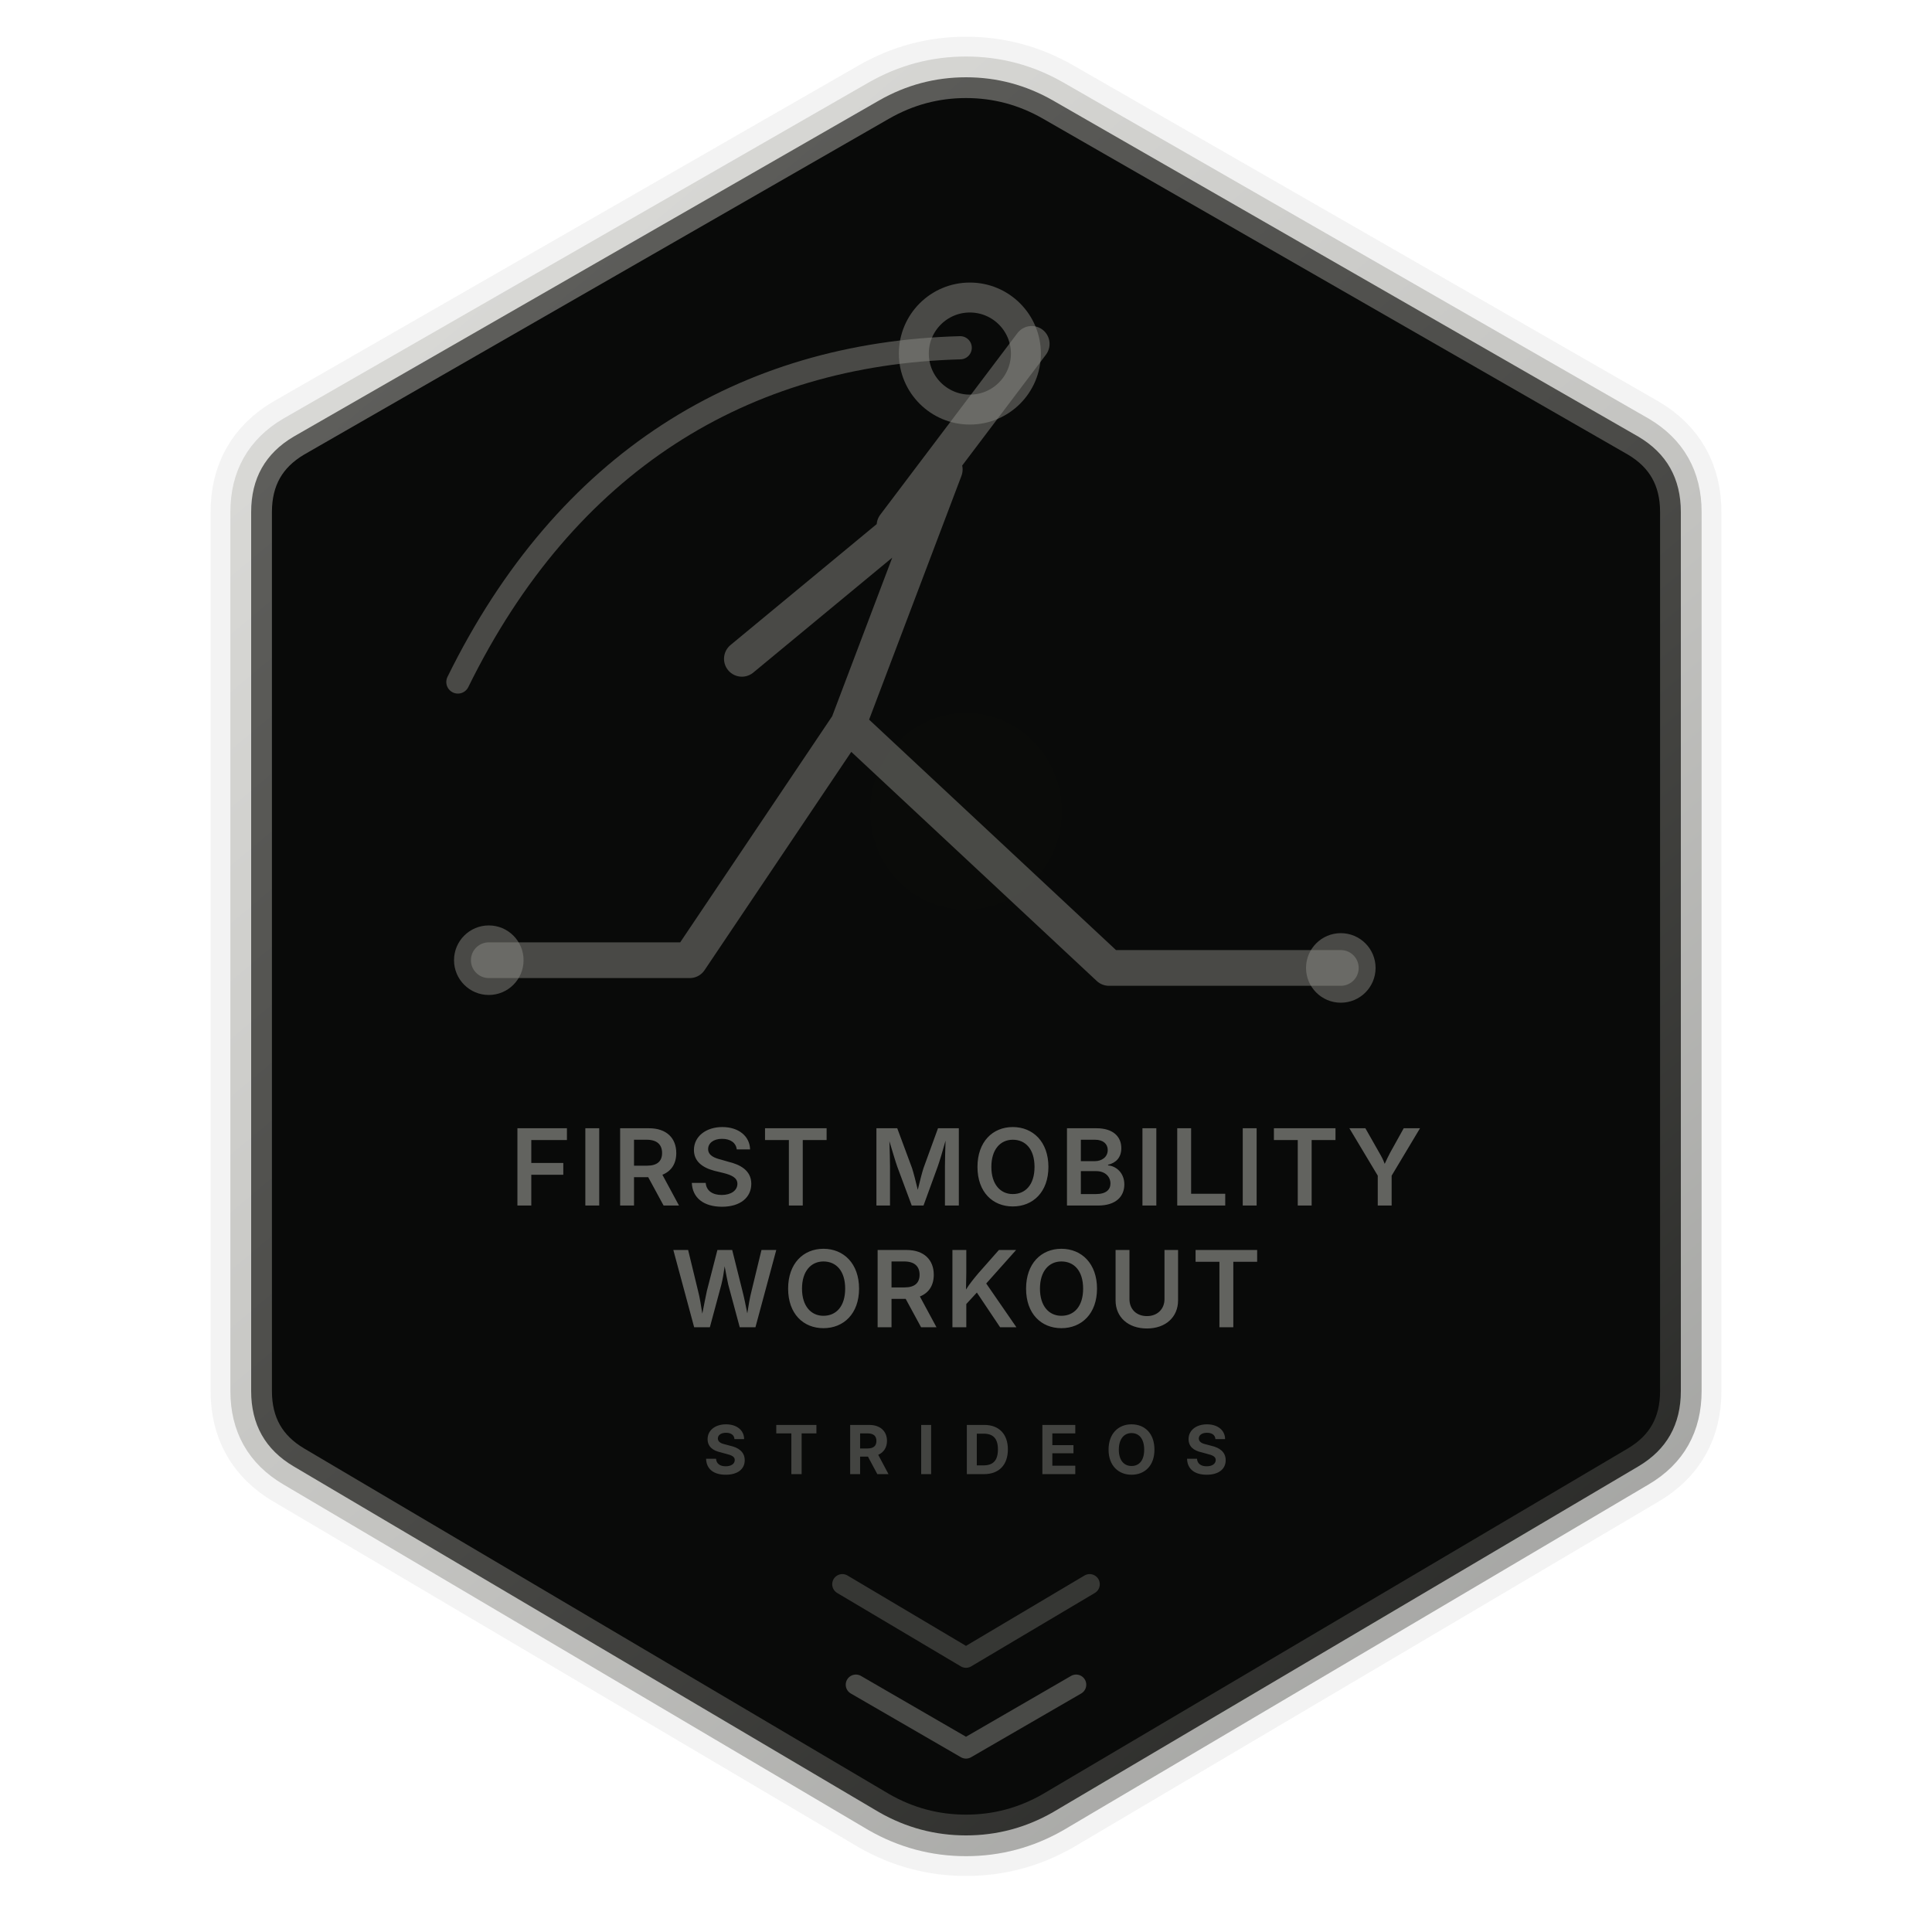
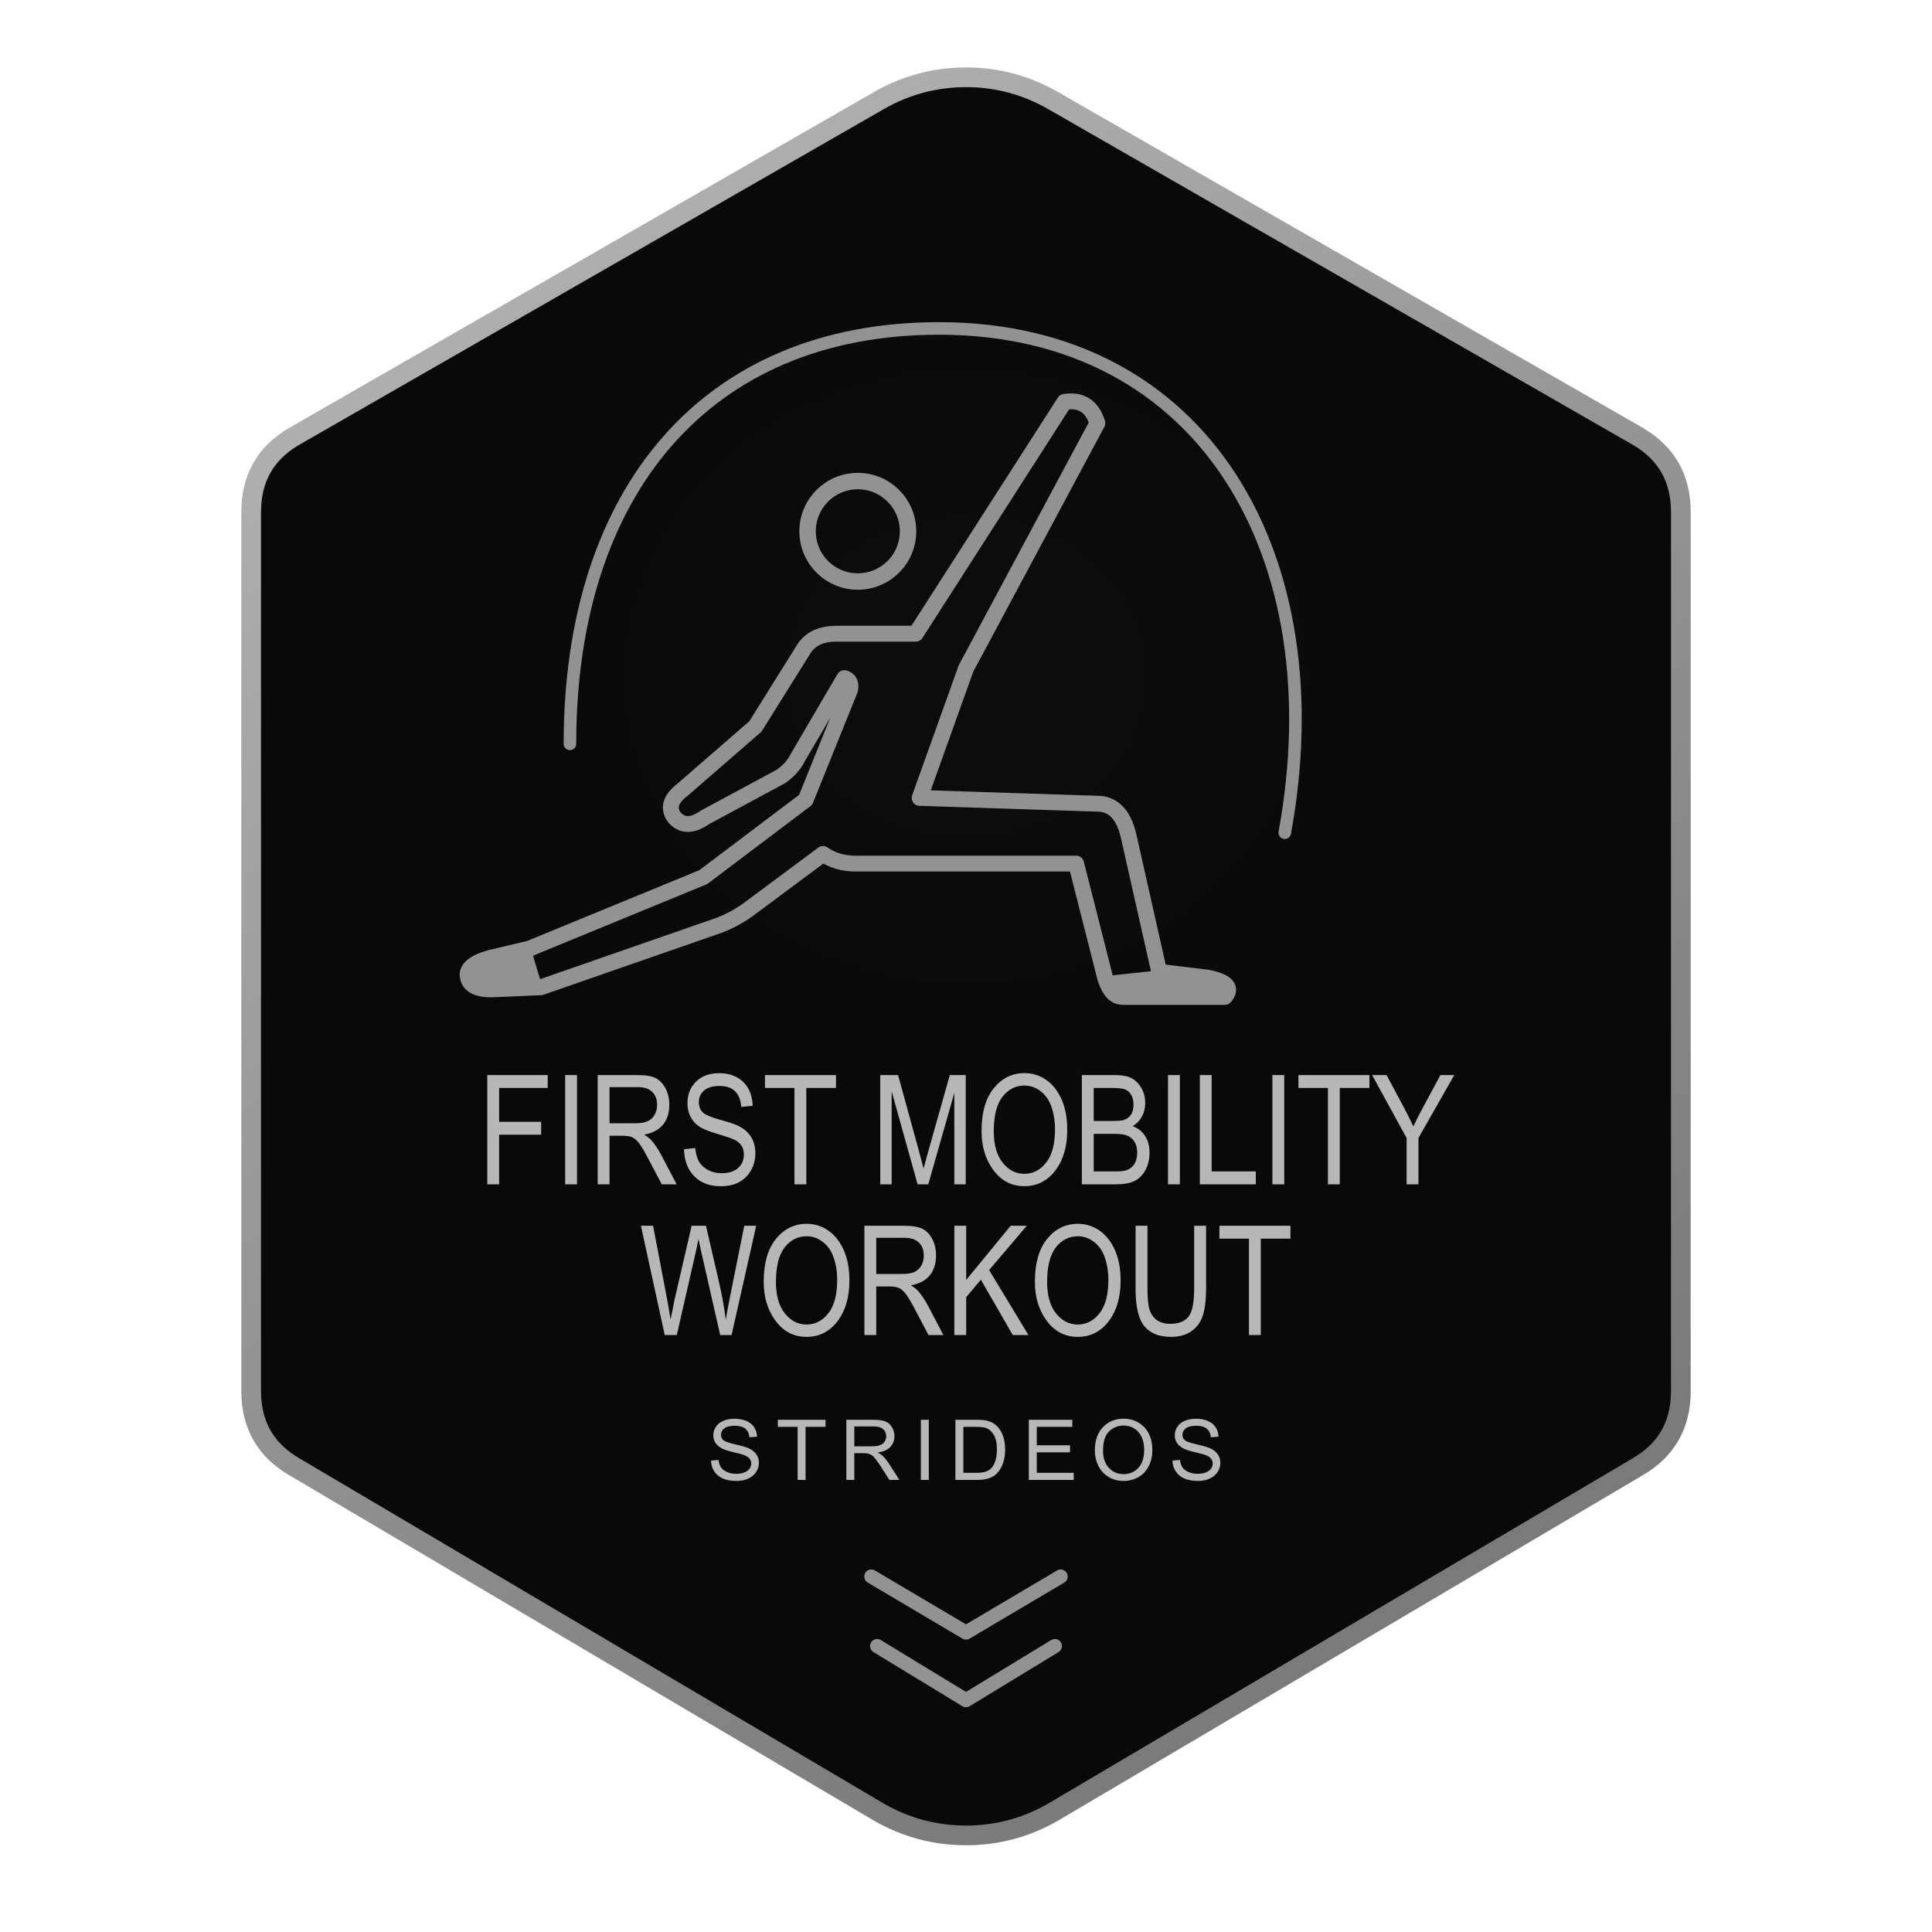
<svg xmlns="http://www.w3.org/2000/svg" width="100" height="100" viewBox="0 0 100 100" fill="none" role="img" aria-label="First Mobility Workout achievement. Not yet achieved.">
  <defs>
-     <linearGradient id="firsts-first-mobility-workout-locked-edge" x1="14" y1="7" x2="86" y2="93" gradientUnits="userSpaceOnUse">
-       <stop offset="0" stop-color="#C5C5BF" />
-       <stop offset="0.54" stop-color="#8E8E88" />
-       <stop offset="1" stop-color="#3F403C" />
+     <linearGradient id="firsts-first-mobility-workout-locked-edge" x1="20" y1="4" x2="80" y2="95" gradientUnits="userSpaceOnUse">
+       <stop stop-color="#B7B7B7" />
+       <stop offset=".5" stop-color="#929292" />
+       <stop offset="1" stop-color="#727272" />
    </linearGradient>
-     <radialGradient id="firsts-first-mobility-workout-locked-glow" cx="0" cy="0" r="1" gradientUnits="userSpaceOnUse" gradientTransform="translate(50 42) rotate(90) scale(35 34)">
-       <stop offset="0" stop-color="#6E6E68" stop-opacity="0.1" />
-       <stop offset="0.64" stop-color="#6E6E68" stop-opacity="0.08" />
-       <stop offset="1" stop-color="#6E6E68" stop-opacity="0" />
+     <radialGradient id="firsts-first-mobility-workout-locked-ambient">
+       <stop stop-color="#929292" stop-opacity=".025" />
+       <stop offset="1" stop-color="#929292" stop-opacity="0" />
    </radialGradient>
  </defs>
-   <path d="M50 4 Q52.4 4 54.5 5.2 L84.8 22.6 Q87 23.9 87 26.5 L87 72 Q87 74.6 84.8 75.9 L54.5 93.8 Q52.4 95 50 95 Q47.6 95 45.5 93.8 L15.2 75.9 Q13 74.6 13 72 L13 26.5 Q13 23.9 15.2 22.6 L45.5 5.2 Q47.6 4 50 4 Z" fill="none" stroke="#6E6E68" stroke-width="4.2" stroke-linejoin="round" stroke-opacity="0.08" />
-   <path d="M50 4 Q52.4 4 54.5 5.2 L84.8 22.6 Q87 23.9 87 26.5 L87 72 Q87 74.6 84.8 75.9 L54.5 93.8 Q52.4 95 50 95 Q47.6 95 45.5 93.8 L15.2 75.9 Q13 74.6 13 72 L13 26.5 Q13 23.9 15.2 22.6 L45.5 5.2 Q47.6 4 50 4 Z" fill="#090A09" fill-opacity="1" stroke="url(#firsts-first-mobility-workout-locked-edge)" stroke-width="2.15" stroke-linejoin="round" stroke-opacity="0.48" />
-   <ellipse cx="50" cy="38" rx="30" ry="26" fill="url(#firsts-first-mobility-workout-locked-glow)" opacity="0.05" />
-   <g>
-     <path d="M23.7 35.3 C29.3 23.9 38.5 18.3 49.7 18" fill="none" stroke="#8E8E88" stroke-width="1.2" stroke-linecap="round" stroke-linejoin="round" stroke-opacity="0.48" />
-     <circle cx="50.2" cy="18.3" r="2.9" fill="none" stroke="#8E8E88" stroke-width="1.55" stroke-linecap="round" stroke-linejoin="round" stroke-opacity="0.48" />
-     <path d="M48.9 24.3 L43.9 37.5 L35.7 49.7 M43.9 37.5 L57.4 50.1 M46.5 27.4 L38.4 34.1 M46.3 27.2 L53.4 17.8 M35.7 49.7 H25.3 M57.4 50.1 H69.4" fill="none" stroke="#8E8E88" stroke-width="1.85" stroke-linecap="round" stroke-linejoin="round" stroke-opacity="0.48" />
-     <circle cx="25.3" cy="49.7" r="1.8" fill="#8E8E88" fill-opacity="0.48" />
-     <circle cx="69.4" cy="50.1" r="1.8" fill="#8E8E88" fill-opacity="0.48" />
+   <path d="M50 4 Q52.4 4 54.5 5.2 L84.8 22.6 Q87 23.9 87 26.5 L87 72 Q87 74.6 84.8 75.9 L54.5 93.8 Q52.4 95 50 95 Q47.6 95 45.5 93.8 L15.2 75.9 Q13 74.6 13 72 L13 26.5 Q13 23.9 15.2 22.6 L45.5 5.2 Q47.6 4 50 4 Z" fill="#090909" fill-opacity="1" stroke="url(#firsts-first-mobility-workout-locked-edge)" stroke-width="1.02" stroke-linejoin="round" />
+   <ellipse cx="50" cy="35" rx="30" ry="27" fill="url(#firsts-first-mobility-workout-locked-ambient)" />
+   <g data-glyph="outlined-mobility" transform="translate(0 -1.5)" stroke="#929292" stroke-linecap="round" stroke-linejoin="round">
+     <path data-range-arc="upper" d="M29.5 40 C29.5 27 36.5 18.5 48.6 18.5 C62.4 18.5 69.1 30.4 66.5 44.6" stroke-width=".65" />
+     <circle data-head="floating" cx="44.4" cy="29" r="2.6" stroke-width=".85" />
+     <path data-body="continuous-silhouette" d="M47.4 34.3 L55.1 22.3 Q56.4 22.1 56.8 23.4 L50 36.1 L47.6 42.8 L56.8 43.1 Q58 43.1 58.4 44.7 L60 51.8 L62.5 52.1 Q64 52.4 63.4 53.1 L58.1 53.1 Q57.5 53.1 57.2 52.1 L55.7 46.2 L44.3 46.2 Q43.3 46.2 42.6 45.7 L38.7 48.6 Q38 49.1 37.2 49.4 L28 52.6 L25.7 52.7 Q24.2 52.8 24.2 51.9 Q24.3 51.3 25.7 51 L27.4 50.6 L36.4 46.9 L41.7 42.9 L44 37.2 Q44.1 36.7 43.7 36.6 L41.3 40.7 Q41 41.3 40.4 41.7 L36.5 43.8 Q35.5 44.5 34.9 43.8 Q34.4 43.1 35.3 42.4 L39.1 39.1 L41.6 35.1 Q42.1 34.3 43.3 34.3 Z" stroke-width=".82" />
+     <path data-shoe="rear" d="M27.4 50.6 L28 52.6 L25.7 52.7 Q24.2 52.8 24.2 51.9 Q24.3 51.3 25.7 51 Z" fill="#929292" stroke-width=".15" />
+     <path data-shoe="front" d="M60 51.8 L62.5 52.1 Q64 52.4 63.4 53.1 L58.1 53.1 Q57.5 53.1 57.2 52.1 Z" fill="#929292" stroke-width=".15" />
  </g>
-   <text x="50" y="62.4" text-anchor="middle" font-family="'Avenir Next', Inter, Arial, sans-serif" font-size="5.5" font-weight="600" letter-spacing="0.28" fill="#B5B5AF" fill-opacity="0.52">FIRST MOBILITY</text>
-   <text x="50" y="68.7" text-anchor="middle" font-family="'Avenir Next', Inter, Arial, sans-serif" font-size="5.5" font-weight="600" letter-spacing="0.28" fill="#B5B5AF" fill-opacity="0.52">WORKOUT</text>
-   <text x="50" y="76.3" text-anchor="middle" font-family="'Avenir Next', Inter, Arial, sans-serif" font-size="3.5" font-weight="700" letter-spacing="1.38" fill="#B5B5AF" fill-opacity="0.34">STRIDEOS</text>
-   <path d="M43.6 82 L50 85.8 L56.4 82" fill="none" stroke="#8E8E88" stroke-width="1.05" stroke-linecap="round" stroke-linejoin="round" stroke-opacity="0.34" />
-   <path d="M44.3 87.2 L50 90.5 L55.7 87.2" fill="none" stroke="#C5C5BF" stroke-width="1.05" stroke-linecap="round" stroke-linejoin="round" stroke-opacity="0.34" />
+   <g data-title="First Mobility Workout">
+     <path data-text="FIRST MOBILITY" fill="#B7B7B7" stroke="none" d="M25.221 61.3L25.221 55.646L28.35 55.646L28.35 56.312L25.836 56.312L25.836 58.063L28.01 58.063L28.01 58.731L25.836 58.731L25.836 61.3ZM29.253 61.3L29.253 55.646L29.866 55.646L29.866 61.3ZM30.936 61.3L30.936 55.646L32.992 55.646C33.42 55.646 33.737 55.698 33.941 55.804C34.146 55.908 34.313 56.083 34.445 56.329C34.577 56.575 34.643 56.86 34.643 57.185C34.643 57.61 34.531 57.956 34.309 58.222C34.086 58.486 33.762 58.655 33.338 58.728C33.511 58.831 33.643 58.935 33.732 59.04C33.915 59.256 34.075 59.497 34.215 59.761L35.023 61.3L34.252 61.3L33.635 60.124C33.396 59.663 33.216 59.354 33.094 59.194C32.971 59.034 32.853 58.927 32.738 58.872C32.624 58.816 32.463 58.788 32.258 58.788L31.549 58.788L31.549 61.3ZM31.549 58.14L32.867 58.14C33.156 58.14 33.375 58.105 33.523 58.036C33.673 57.967 33.792 57.858 33.879 57.71C33.966 57.561 34.01 57.387 34.01 57.188C34.01 56.902 33.926 56.678 33.758 56.515C33.591 56.351 33.343 56.269 33.014 56.269L31.549 56.269ZM35.405 59.483L35.983 59.421C36.015 59.732 36.085 59.975 36.194 60.149C36.304 60.323 36.46 60.462 36.663 60.567C36.866 60.673 37.095 60.726 37.351 60.726C37.715 60.726 37.998 60.637 38.2 60.458C38.402 60.278 38.503 60.046 38.503 59.761C38.503 59.594 38.466 59.448 38.394 59.323C38.32 59.198 38.21 59.096 38.062 59.017C37.913 58.938 37.593 58.825 37.103 58.681C36.665 58.552 36.354 58.422 36.169 58.292C35.984 58.161 35.84 57.994 35.737 57.792C35.634 57.59 35.583 57.362 35.583 57.106C35.583 56.649 35.73 56.276 36.026 55.985C36.322 55.694 36.72 55.548 37.222 55.548C37.566 55.548 37.868 55.616 38.126 55.753C38.385 55.889 38.585 56.084 38.728 56.339C38.871 56.594 38.947 56.894 38.958 57.237L38.368 57.292C38.337 56.924 38.227 56.651 38.038 56.474C37.849 56.297 37.583 56.208 37.241 56.208C36.895 56.208 36.63 56.286 36.446 56.442C36.264 56.598 36.173 56.798 36.173 57.044C36.173 57.273 36.24 57.451 36.374 57.577C36.508 57.704 36.809 57.831 37.276 57.96C37.734 58.085 38.056 58.194 38.241 58.286C38.523 58.431 38.736 58.621 38.88 58.856C39.024 59.091 39.097 59.372 39.097 59.698C39.097 60.022 39.021 60.318 38.868 60.585C38.717 60.851 38.511 61.053 38.249 61.192C37.988 61.33 37.675 61.399 37.308 61.399C36.733 61.399 36.275 61.228 35.935 60.884C35.595 60.539 35.418 60.072 35.405 59.483ZM41.122 61.3L41.122 56.312L39.595 56.312L39.595 55.646L43.271 55.646L43.271 56.312L41.735 56.312L41.735 61.3ZM45.562 61.3L45.562 55.646L46.484 55.646L47.584 59.649L47.803 60.485C47.857 60.277 47.94 59.975 48.051 59.579L49.162 55.646L49.986 55.646L49.986 61.3L49.396 61.3L49.396 56.567L48.047 61.3L47.494 61.3L46.152 56.485L46.152 61.3ZM50.805 58.546C50.805 57.581 51.017 56.84 51.441 56.321C51.866 55.803 52.395 55.544 53.027 55.544C53.436 55.544 53.809 55.66 54.145 55.892C54.481 56.124 54.749 56.46 54.945 56.901C55.142 57.342 55.24 57.866 55.24 58.476C55.24 59.314 55.05 59.997 54.67 60.524C54.25 61.105 53.702 61.396 53.023 61.396C52.338 61.396 51.788 61.098 51.371 60.501C50.993 59.961 50.805 59.309 50.805 58.546ZM51.438 58.558C51.438 59.254 51.591 59.795 51.898 60.181C52.206 60.565 52.579 60.757 53.02 60.757C53.469 60.757 53.846 60.563 54.15 60.175C54.455 59.786 54.607 59.214 54.607 58.46C54.607 57.975 54.529 57.54 54.373 57.157C54.252 56.864 54.069 56.63 53.826 56.454C53.584 56.277 53.319 56.188 53.031 56.188C52.567 56.188 52.186 56.382 51.887 56.769C51.587 57.154 51.438 57.75 51.438 58.558ZM55.997 61.3L55.997 55.646L57.737 55.646C58.088 55.646 58.367 55.7 58.573 55.81C58.778 55.918 58.947 56.088 59.079 56.319C59.21 56.551 59.276 56.807 59.276 57.087C59.276 57.348 59.219 57.582 59.106 57.79C58.993 57.999 58.833 58.165 58.627 58.29C58.897 58.388 59.109 58.555 59.264 58.79C59.42 59.026 59.499 59.316 59.499 59.661C59.499 60.002 59.428 60.303 59.288 60.562C59.148 60.819 58.961 61.007 58.727 61.124C58.494 61.241 58.173 61.3 57.764 61.3ZM56.61 58.021L57.612 58.021C57.875 58.021 58.062 58.003 58.172 57.968C58.331 57.913 58.454 57.823 58.54 57.696C58.626 57.569 58.67 57.396 58.67 57.177C58.67 56.974 58.63 56.805 58.551 56.669C58.473 56.534 58.369 56.44 58.239 56.39C58.11 56.338 57.876 56.312 57.54 56.312L56.61 56.312ZM56.61 60.632L57.764 60.632C58.018 60.632 58.206 60.609 58.327 60.563C58.501 60.496 58.634 60.386 58.725 60.233C58.816 60.08 58.862 59.888 58.862 59.657C58.862 59.444 58.818 59.264 58.731 59.116C58.644 58.968 58.526 58.86 58.377 58.792C58.23 58.723 57.999 58.688 57.682 58.688L56.61 58.688ZM60.456 61.3L60.456 55.646L61.069 55.646L61.069 61.3ZM62.103 61.3L62.103 55.646L62.716 55.646L62.716 60.632L64.999 60.632L64.999 61.3ZM65.86 61.3L65.86 55.646L66.473 55.646L66.473 61.3ZM68.733 61.3L68.733 56.312L67.206 56.312L67.206 55.646L70.882 55.646L70.882 56.312L69.347 56.312L69.347 61.3ZM72.806 61.3L72.806 58.903L71.021 55.646L71.769 55.646L72.679 57.349C72.859 57.686 73.017 58.005 73.154 58.306C73.291 58.01 73.459 57.678 73.66 57.308L74.558 55.646L75.271 55.646L73.419 58.903L73.419 61.3ZM24.678 53.909" />
+     <path data-text="WORKOUT" fill="#B7B7B7" stroke="none" d="M34.406 69.1L33.175 63.446L33.804 63.446L34.511 67.153C34.585 67.533 34.651 67.918 34.708 68.309L34.916 67.264L35.798 63.446L36.541 63.446L37.203 66.307C37.365 67.004 37.486 67.671 37.566 68.309C37.625 67.942 37.702 67.532 37.794 67.079L38.523 63.446L39.14 63.446L37.867 69.1L37.277 69.1L36.296 64.792L36.15 64.127C36.107 64.375 36.062 64.596 36.015 64.792L35.031 69.1ZM39.529 66.346C39.529 65.381 39.741 64.64 40.166 64.122C40.59 63.604 41.119 63.344 41.752 63.344C42.161 63.344 42.533 63.46 42.869 63.692C43.206 63.924 43.473 64.26 43.67 64.702C43.866 65.142 43.965 65.667 43.965 66.276C43.965 67.115 43.774 67.797 43.395 68.325C42.975 68.906 42.426 69.196 41.748 69.196C41.063 69.196 40.512 68.898 40.096 68.301C39.718 67.761 39.529 67.109 39.529 66.346ZM40.162 66.358C40.162 67.055 40.315 67.596 40.623 67.981C40.93 68.365 41.304 68.557 41.744 68.557C42.193 68.557 42.57 68.363 42.875 67.975C43.18 67.586 43.332 67.014 43.332 66.26C43.332 65.775 43.254 65.34 43.098 64.958C42.977 64.665 42.794 64.43 42.551 64.254C42.309 64.078 42.043 63.989 41.756 63.989C41.292 63.989 40.911 64.182 40.611 64.569C40.312 64.955 40.162 65.551 40.162 66.358ZM44.741 69.1L44.741 63.446L46.798 63.446C47.226 63.446 47.542 63.499 47.747 63.604C47.951 63.708 48.119 63.883 48.251 64.129C48.382 64.375 48.448 64.661 48.448 64.985C48.448 65.411 48.337 65.756 48.114 66.022C47.892 66.287 47.568 66.455 47.144 66.528C47.316 66.631 47.448 66.735 47.538 66.84C47.72 67.057 47.881 67.297 48.021 67.561L48.829 69.1L48.058 69.1L47.44 67.924C47.202 67.463 47.021 67.154 46.899 66.995C46.777 66.834 46.658 66.727 46.544 66.672C46.429 66.617 46.269 66.588 46.063 66.588L45.354 66.588L45.354 69.1ZM45.354 65.94L46.673 65.94C46.962 65.94 47.181 65.906 47.329 65.836C47.479 65.768 47.597 65.659 47.685 65.51C47.771 65.361 47.815 65.187 47.815 64.989C47.815 64.703 47.731 64.478 47.563 64.315C47.396 64.151 47.148 64.069 46.819 64.069L45.354 64.069ZM49.396 69.1L49.396 63.446L50.01 63.446L50.01 66.249L52.312 63.446L53.146 63.446L51.197 65.737L53.23 69.1L52.42 69.1L50.77 66.237L50.01 67.141L50.01 69.1ZM53.566 66.346C53.566 65.381 53.778 64.64 54.203 64.122C54.627 63.604 55.156 63.344 55.789 63.344C56.198 63.344 56.57 63.46 56.906 63.692C57.243 63.924 57.51 64.26 57.707 64.702C57.903 65.142 58.002 65.667 58.002 66.276C58.002 67.115 57.812 67.797 57.432 68.325C57.012 68.906 56.463 69.196 55.785 69.196C55.1 69.196 54.549 68.898 54.133 68.301C53.755 67.761 53.566 67.109 53.566 66.346ZM54.199 66.358C54.199 67.055 54.353 67.596 54.66 67.981C54.967 68.365 55.341 68.557 55.781 68.557C56.23 68.557 56.607 68.363 56.912 67.975C57.217 67.586 57.369 67.014 57.369 66.26C57.369 65.775 57.291 65.34 57.135 64.958C57.014 64.665 56.831 64.43 56.588 64.254C56.346 64.078 56.081 63.989 55.793 63.989C55.329 63.989 54.948 64.182 54.648 64.569C54.349 64.955 54.199 65.551 54.199 66.358ZM61.81 63.446L62.427 63.446L62.427 66.711C62.427 67.26 62.373 67.709 62.267 68.061C62.16 68.412 61.966 68.688 61.685 68.891C61.403 69.094 61.045 69.196 60.61 69.196C59.998 69.196 59.54 69.014 59.235 68.649C58.931 68.283 58.778 67.637 58.778 66.711L58.778 63.446L59.392 63.446L59.392 66.708C59.392 67.219 59.431 67.59 59.511 67.819C59.59 68.048 59.72 68.223 59.901 68.342C60.083 68.462 60.304 68.522 60.563 68.522C61.001 68.522 61.318 68.399 61.515 68.153C61.711 67.906 61.81 67.424 61.81 66.708ZM64.645 69.1L64.645 64.112L63.117 64.112L63.117 63.446L66.793 63.446L66.793 64.112L65.258 64.112L65.258 69.1ZM33.087 61.709" />
+   </g>
+   <g data-wordmark="STRIDEOS">
+     <path data-text="STRIDEOS" fill="#B7B7B7" stroke="none" d="M36.802 75.6L37.191 75.565C37.209 75.721 37.251 75.85 37.318 75.95C37.385 76.049 37.49 76.129 37.632 76.192C37.774 76.253 37.934 76.284 38.111 76.284C38.268 76.284 38.407 76.26 38.527 76.213C38.646 76.167 38.736 76.103 38.794 76.022C38.854 75.94 38.884 75.851 38.884 75.754C38.884 75.657 38.855 75.572 38.798 75.499C38.742 75.426 38.649 75.365 38.519 75.315C38.436 75.283 38.25 75.232 37.964 75.165C37.678 75.096 37.477 75.031 37.363 74.969C37.214 74.891 37.104 74.795 37.031 74.68C36.958 74.564 36.921 74.435 36.921 74.292C36.921 74.134 36.965 73.987 37.054 73.85C37.144 73.713 37.274 73.61 37.445 73.54C37.617 73.469 37.807 73.434 38.017 73.434C38.248 73.434 38.451 73.471 38.626 73.545C38.803 73.62 38.939 73.729 39.035 73.874C39.129 74.018 39.18 74.182 39.187 74.364L38.792 74.393C38.771 74.197 38.7 74.048 38.578 73.948C38.455 73.848 38.274 73.797 38.035 73.797C37.785 73.797 37.602 73.843 37.488 73.934C37.375 74.025 37.318 74.135 37.318 74.264C37.318 74.376 37.358 74.468 37.439 74.54C37.518 74.613 37.725 74.687 38.06 74.762C38.395 74.838 38.625 74.904 38.75 74.961C38.93 75.045 39.064 75.151 39.15 75.28C39.237 75.408 39.281 75.555 39.281 75.721C39.281 75.887 39.233 76.043 39.138 76.19C39.043 76.336 38.906 76.45 38.728 76.532C38.551 76.612 38.352 76.653 38.13 76.653C37.848 76.653 37.611 76.612 37.421 76.53C37.231 76.448 37.082 76.325 36.972 76.161C36.864 75.996 36.807 75.809 36.802 75.6ZM41.285 76.6L41.285 73.854L40.26 73.854L40.26 73.487L42.729 73.487L42.729 73.854L41.697 73.854L41.697 76.6ZM43.807 76.6L43.807 73.487L45.188 73.487C45.465 73.487 45.676 73.515 45.821 73.571C45.965 73.627 46.081 73.726 46.167 73.868C46.253 74.008 46.297 74.165 46.297 74.336C46.297 74.557 46.226 74.743 46.083 74.895C45.939 75.046 45.718 75.143 45.418 75.184C45.528 75.236 45.611 75.288 45.668 75.338C45.788 75.449 45.902 75.587 46.01 75.752L46.551 76.6L46.034 76.6L45.622 75.952C45.5 75.766 45.401 75.623 45.323 75.524C45.246 75.425 45.176 75.356 45.114 75.317C45.052 75.277 44.99 75.249 44.926 75.233C44.879 75.223 44.803 75.217 44.698 75.217L44.219 75.217L44.219 76.6ZM44.219 74.86L45.104 74.86C45.292 74.86 45.44 74.841 45.545 74.803C45.652 74.764 45.733 74.702 45.788 74.616C45.843 74.53 45.872 74.437 45.872 74.336C45.872 74.189 45.818 74.068 45.711 73.973C45.604 73.878 45.436 73.831 45.206 73.831L44.219 73.831ZM47.663 76.6L47.663 73.487L48.075 73.487L48.075 76.6ZM49.451 76.6L49.451 73.487L50.523 73.487C50.766 73.487 50.95 73.502 51.078 73.532C51.256 73.572 51.409 73.646 51.535 73.754C51.699 73.893 51.821 74.07 51.902 74.286C51.984 74.502 52.025 74.749 52.025 75.026C52.025 75.263 51.997 75.473 51.941 75.655C51.887 75.837 51.815 75.988 51.729 76.108C51.643 76.228 51.548 76.322 51.445 76.391C51.344 76.46 51.22 76.512 51.074 76.547C50.93 76.583 50.763 76.6 50.574 76.6ZM49.863 76.233L50.527 76.233C50.733 76.233 50.894 76.214 51.01 76.176C51.127 76.137 51.221 76.083 51.291 76.014C51.389 75.917 51.464 75.785 51.518 75.62C51.572 75.455 51.6 75.254 51.6 75.02C51.6 74.695 51.546 74.445 51.439 74.27C51.333 74.094 51.203 73.977 51.051 73.918C50.94 73.875 50.762 73.854 50.518 73.854L49.863 73.854ZM53.25 76.6L53.25 73.487L55.502 73.487L55.502 73.854L53.663 73.854L53.663 74.807L55.385 74.807L55.385 75.172L53.663 75.172L53.663 76.233L55.575 76.233L55.575 76.6ZM56.669 75.084C56.669 74.568 56.808 74.164 57.085 73.872C57.362 73.579 57.72 73.432 58.159 73.432C58.447 73.432 58.706 73.501 58.937 73.639C59.167 73.776 59.343 73.967 59.464 74.213C59.585 74.458 59.646 74.736 59.646 75.047C59.646 75.364 59.582 75.646 59.454 75.895C59.326 76.144 59.146 76.333 58.913 76.461C58.68 76.589 58.428 76.653 58.157 76.653C57.864 76.653 57.602 76.583 57.37 76.442C57.14 76.3 56.965 76.107 56.847 75.862C56.728 75.616 56.669 75.357 56.669 75.084ZM57.093 75.09C57.093 75.465 57.193 75.761 57.396 75.977C57.597 76.193 57.851 76.301 58.155 76.301C58.465 76.301 58.72 76.193 58.921 75.975C59.121 75.756 59.222 75.447 59.222 75.045C59.222 74.792 59.179 74.57 59.093 74.381C59.007 74.193 58.881 74.046 58.716 73.942C58.552 73.838 58.367 73.786 58.161 73.786C57.869 73.786 57.618 73.886 57.407 74.086C57.197 74.287 57.093 74.622 57.093 75.09ZM60.687 75.6L61.076 75.565C61.094 75.721 61.136 75.85 61.203 75.95C61.27 76.049 61.375 76.129 61.517 76.192C61.659 76.253 61.818 76.284 61.996 76.284C62.153 76.284 62.292 76.26 62.412 76.213C62.531 76.167 62.621 76.103 62.679 76.022C62.739 75.94 62.769 75.851 62.769 75.754C62.769 75.657 62.74 75.572 62.683 75.499C62.627 75.426 62.534 75.365 62.404 75.315C62.32 75.283 62.135 75.232 61.849 75.165C61.562 75.096 61.362 75.031 61.248 74.969C61.099 74.891 60.988 74.795 60.916 74.68C60.842 74.564 60.806 74.435 60.806 74.292C60.806 74.134 60.85 73.987 60.939 73.85C61.029 73.713 61.159 73.61 61.33 73.54C61.501 73.469 61.692 73.434 61.902 73.434C62.132 73.434 62.335 73.471 62.511 73.545C62.688 73.62 62.824 73.729 62.919 73.874C63.014 74.018 63.065 74.182 63.072 74.364L62.677 74.393C62.656 74.197 62.584 74.048 62.462 73.948C62.34 73.848 62.159 73.797 61.919 73.797C61.669 73.797 61.487 73.843 61.373 73.934C61.259 74.025 61.203 74.135 61.203 74.264C61.203 74.376 61.243 74.468 61.324 74.54C61.403 74.613 61.61 74.687 61.945 74.762C62.279 74.838 62.509 74.904 62.634 74.961C62.815 75.045 62.949 75.151 63.035 75.28C63.122 75.408 63.166 75.555 63.166 75.721C63.166 75.887 63.118 76.043 63.023 76.19C62.928 76.336 62.791 76.45 62.613 76.532C62.436 76.612 62.236 76.653 62.015 76.653C61.732 76.653 61.496 76.612 61.306 76.53C61.116 76.448 60.966 76.325 60.857 76.161C60.749 75.996 60.692 75.809 60.687 75.6ZM36.607 72.662" />
+   </g>
+   <path data-chevrons="2" d="M45.1 81.6 L50 84.5 L54.9 81.6 M45.4 85.2 L50 88 L54.6 85.2" stroke="#929292" stroke-width=".73" stroke-linecap="round" stroke-linejoin="round" />
</svg>
